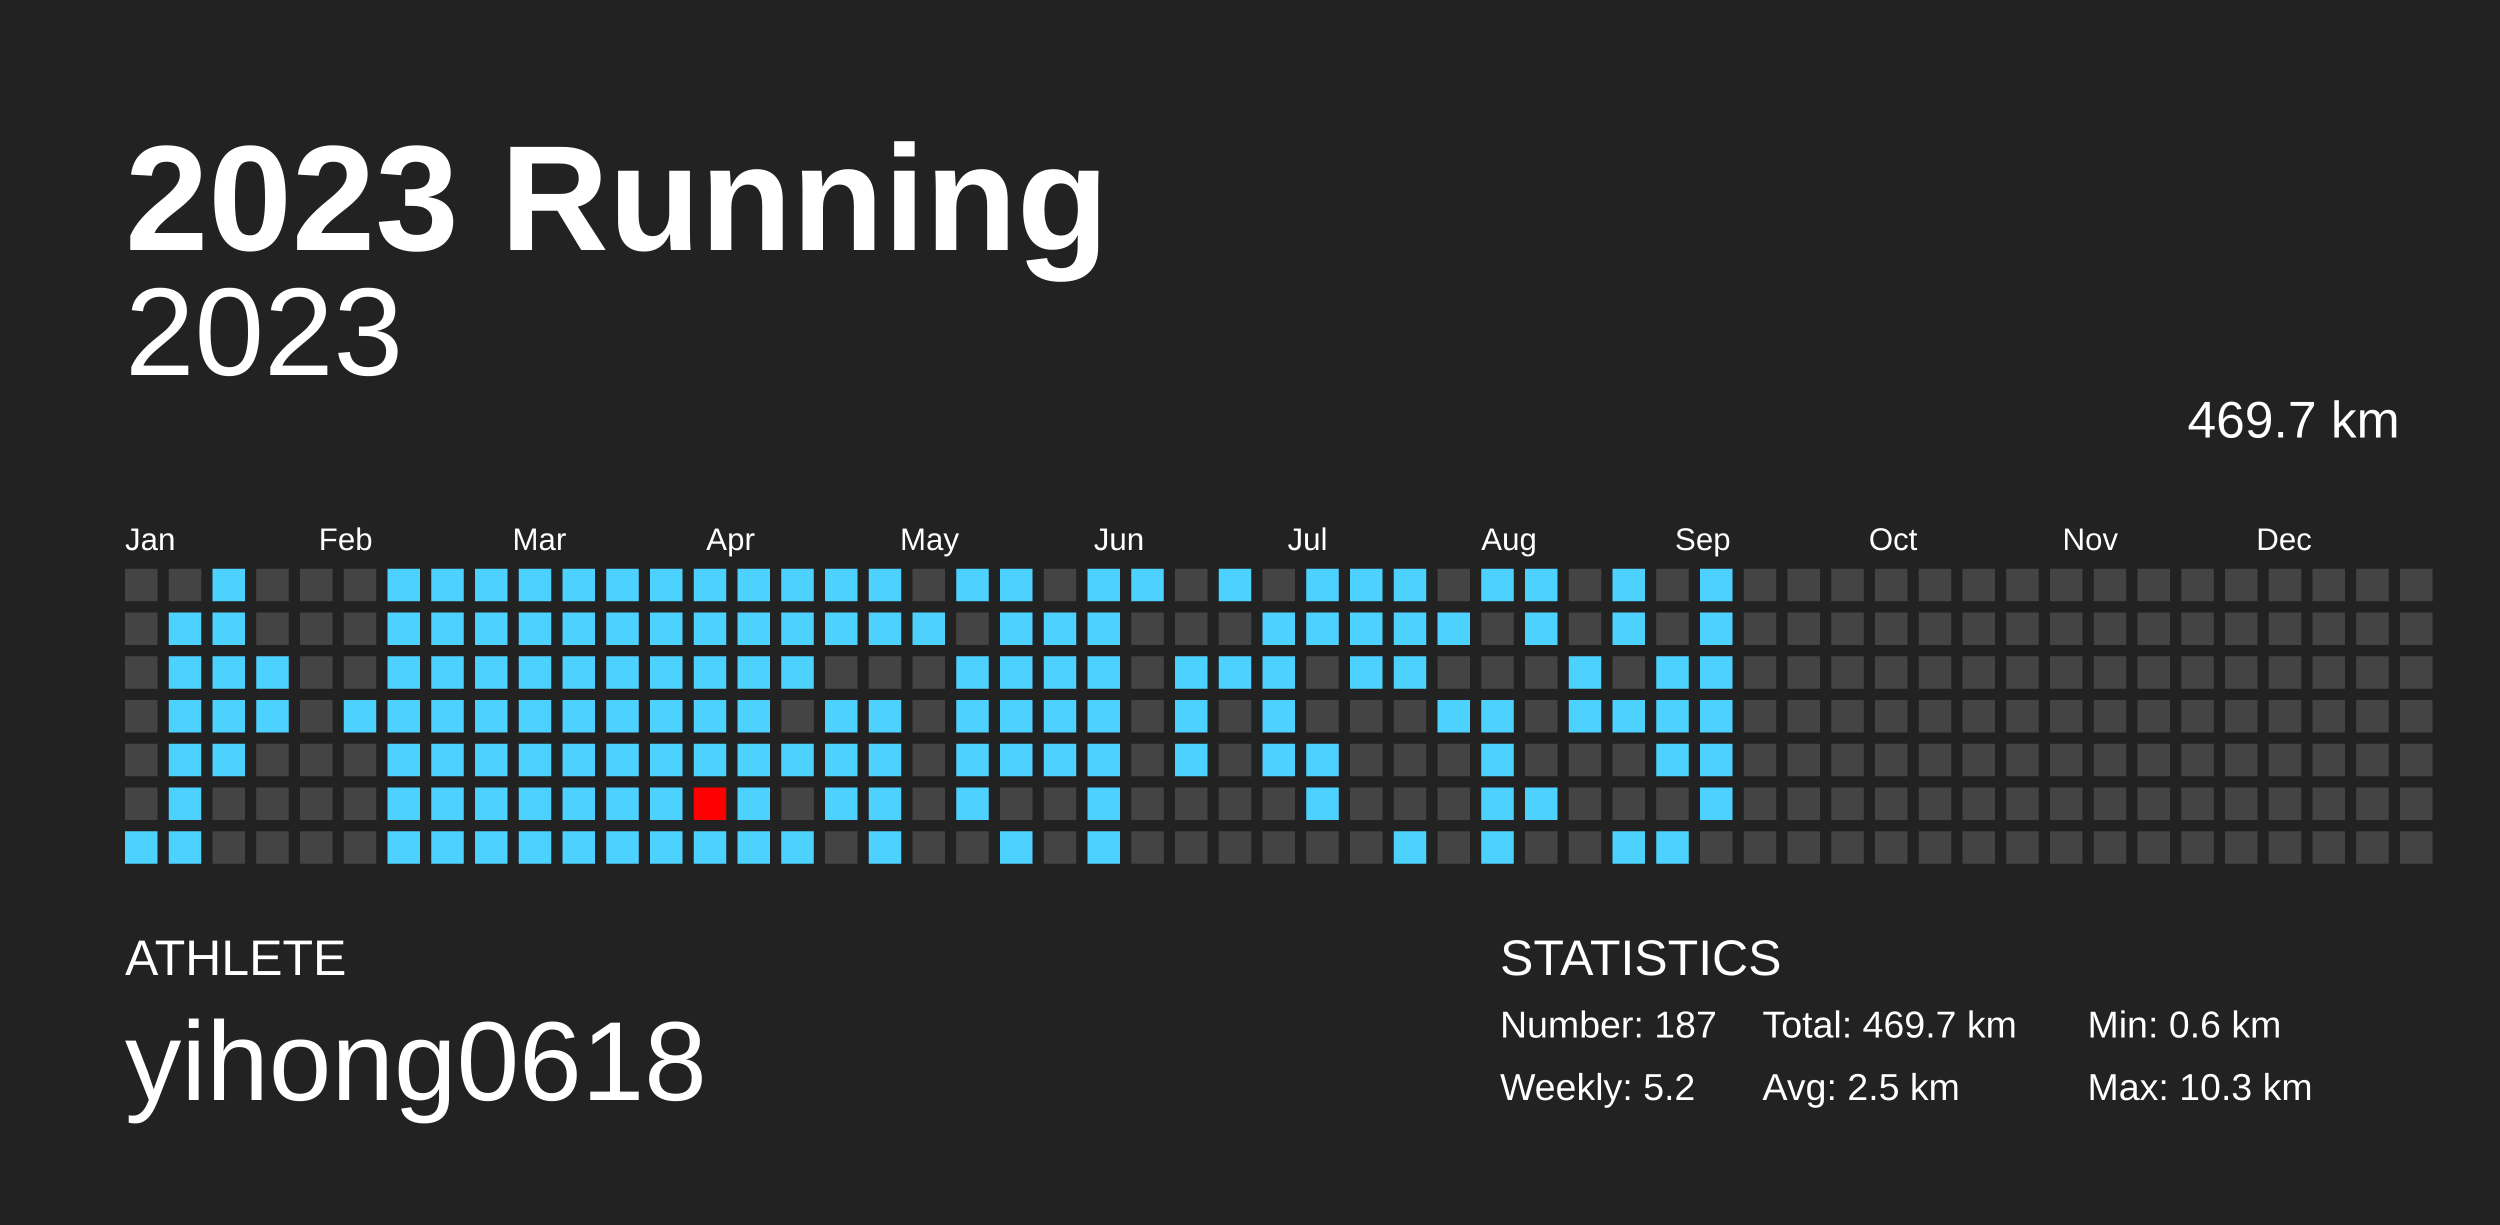
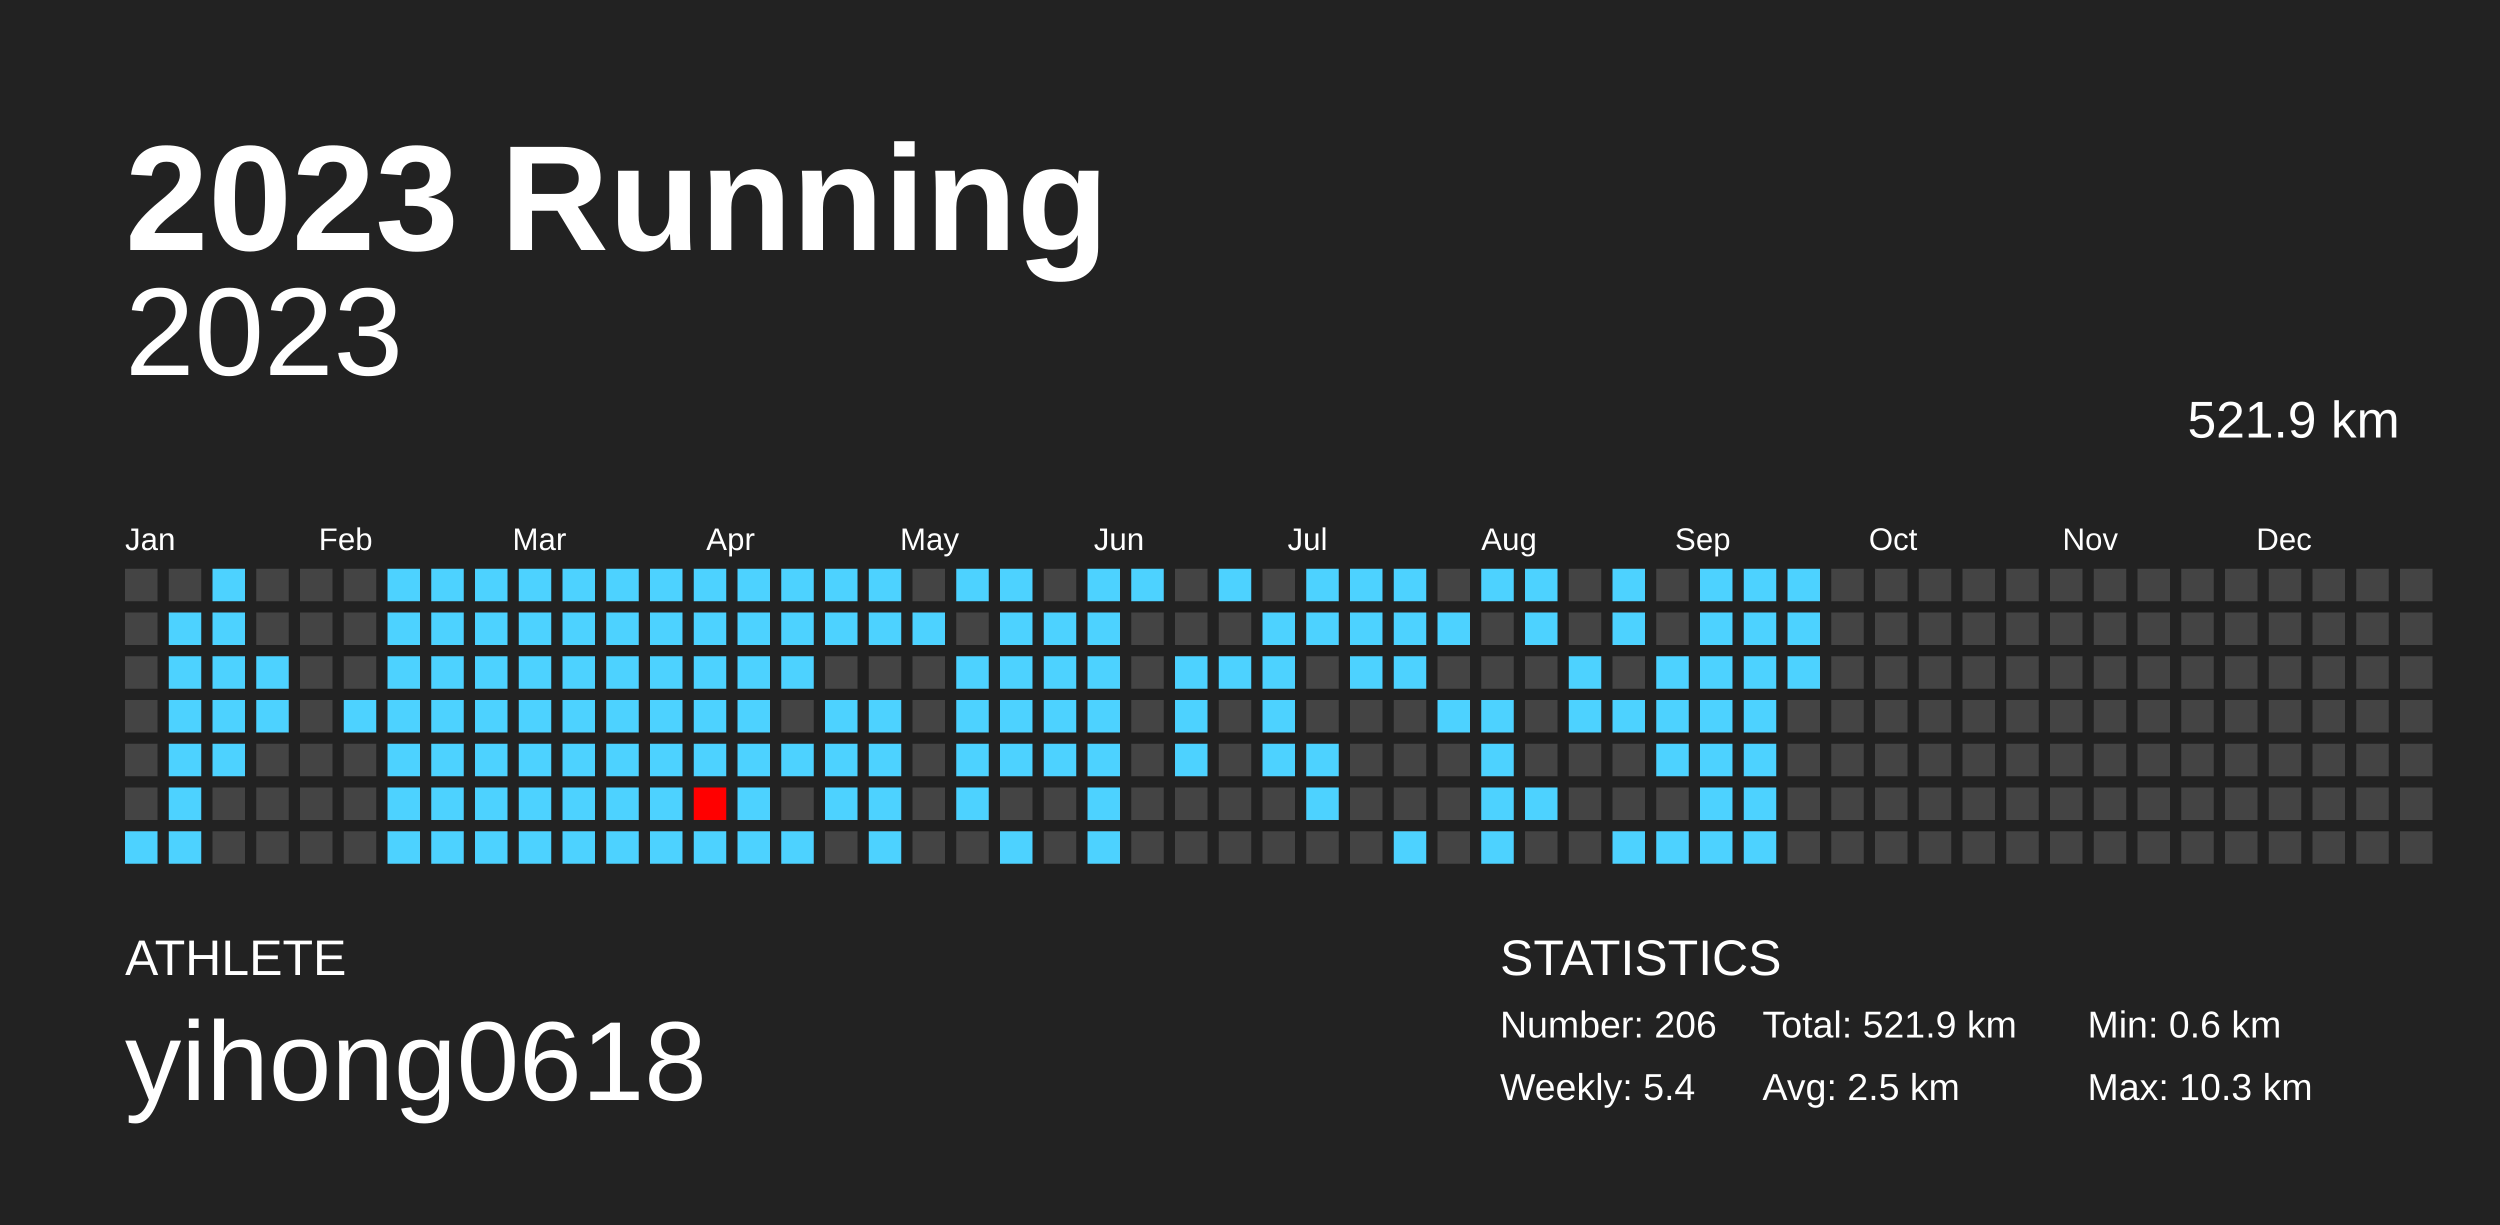
<svg xmlns="http://www.w3.org/2000/svg" baseProfile="full" height="98mm" version="1.1" viewBox="0,0,200,98" width="200mm">
  <defs />
  <rect fill="#222222" height="98" width="200" x="0" y="0" />
  <text fill="#FFFFFF" style="font-size:12px; font-family:Arial; font-weight:bold;" x="10" y="20">2023 Running</text>
  <text fill="#FFFFFF" style="font-size:4px; font-family:Arial" x="10" y="78">ATHLETE</text>
  <text fill="#FFFFFF" style="font-size:9px; font-family:Arial" x="10" y="88">yihong0618</text>
  <text fill="#FFFFFF" style="font-size:4px; font-family:Arial" x="120" y="78">STATISTICS</text>
-   <text fill="#FFFFFF" style="font-size:3px; font-family:Arial" x="120" y="83">Number: 187</text>
-   <text fill="#FFFFFF" style="font-size:3px; font-family:Arial" x="120" y="88">Weekly: 5.2</text>
-   <text fill="#FFFFFF" style="font-size:3px; font-family:Arial" x="141" y="83">Total: 469.7 km</text>
+   <text fill="#FFFFFF" style="font-size:3px; font-family:Arial" x="120" y="83">Number: 206</text>
+   <text fill="#FFFFFF" style="font-size:3px; font-family:Arial" x="120" y="88">Weekly: 5.4</text>
+   <text fill="#FFFFFF" style="font-size:3px; font-family:Arial" x="141" y="83">Total: 521.9 km</text>
  <text fill="#FFFFFF" style="font-size:3px; font-family:Arial" x="141" y="88">Avg: 2.5 km</text>
  <text fill="#FFFFFF" style="font-size:3px; font-family:Arial" x="167" y="83">Min: 0.6 km</text>
  <text fill="#FFFFFF" style="font-size:3px; font-family:Arial" x="167" y="88">Max: 10.3 km</text>
  <text alignment-baseline="hanging" fill="#FFFFFF" style="font-size:10.0px; font-family:Arial;" x="10" y="30">2023</text>
-   <text alignment-baseline="hanging" fill="#FFFFFF" style="font-size:4.125px; font-family:Arial;" x="175" y="35">469.7 km</text>
+   <text alignment-baseline="hanging" fill="#FFFFFF" style="font-size:4.125px; font-family:Arial;" x="175" y="35">521.9 km</text>
  <text fill="#FFFFFF" style="font-size:2.5px; font-family:Arial" x="10.0" y="44">Jan</text>
  <text fill="#FFFFFF" style="font-size:2.5px; font-family:Arial" x="25.5" y="44">Feb</text>
  <text fill="#FFFFFF" style="font-size:2.5px; font-family:Arial" x="41.0" y="44">Mar</text>
  <text fill="#FFFFFF" style="font-size:2.5px; font-family:Arial" x="56.5" y="44">Apr</text>
  <text fill="#FFFFFF" style="font-size:2.5px; font-family:Arial" x="72.0" y="44">May</text>
  <text fill="#FFFFFF" style="font-size:2.5px; font-family:Arial" x="87.5" y="44">Jun</text>
  <text fill="#FFFFFF" style="font-size:2.5px; font-family:Arial" x="103.0" y="44">Jul</text>
  <text fill="#FFFFFF" style="font-size:2.5px; font-family:Arial" x="118.5" y="44">Aug</text>
  <text fill="#FFFFFF" style="font-size:2.5px; font-family:Arial" x="134.0" y="44">Sep</text>
  <text fill="#FFFFFF" style="font-size:2.5px; font-family:Arial" x="149.5" y="44">Oct</text>
  <text fill="#FFFFFF" style="font-size:2.5px; font-family:Arial" x="165.0" y="44">Nov</text>
  <text fill="#FFFFFF" style="font-size:2.5px; font-family:Arial" x="180.5" y="44">Dec</text>
  <rect fill="#444444" height="2.6" width="2.6" x="10.0" y="45.5" />
  <rect fill="#444444" height="2.6" width="2.6" x="10.0" y="49.0" />
  <rect fill="#444444" height="2.6" width="2.6" x="10.0" y="52.5" />
  <rect fill="#444444" height="2.6" width="2.6" x="10.0" y="56.0" />
  <rect fill="#444444" height="2.6" width="2.6" x="10.0" y="59.5" />
  <rect fill="#444444" height="2.6" width="2.6" x="10.0" y="63.0" />
  <rect fill="#4dd2ff" height="2.6" width="2.6" x="10.0" y="66.5" />
  <rect fill="#444444" height="2.6" width="2.6" x="13.5" y="45.5" />
  <rect fill="#4dd2ff" height="2.6" width="2.6" x="13.5" y="49.0" />
  <rect fill="#4dd2ff" height="2.6" width="2.6" x="13.5" y="52.5" />
  <rect fill="#4dd2ff" height="2.6" width="2.6" x="13.5" y="56.0" />
  <rect fill="#4dd2ff" height="2.6" width="2.6" x="13.5" y="59.5" />
  <rect fill="#4dd2ff" height="2.6" width="2.6" x="13.5" y="63.0" />
  <rect fill="#4dd2ff" height="2.6" width="2.6" x="13.5" y="66.5" />
  <rect fill="#4dd2ff" height="2.6" width="2.6" x="17.0" y="45.5" />
  <rect fill="#4dd2ff" height="2.6" width="2.6" x="17.0" y="49.0" />
  <rect fill="#4dd2ff" height="2.6" width="2.6" x="17.0" y="52.5" />
  <rect fill="#4dd2ff" height="2.6" width="2.6" x="17.0" y="56.0" />
  <rect fill="#4dd2ff" height="2.6" width="2.6" x="17.0" y="59.5" />
  <rect fill="#444444" height="2.6" width="2.6" x="17.0" y="63.0" />
  <rect fill="#444444" height="2.6" width="2.6" x="17.0" y="66.5" />
  <rect fill="#444444" height="2.6" width="2.6" x="20.5" y="45.5" />
  <rect fill="#444444" height="2.6" width="2.6" x="20.5" y="49.0" />
  <rect fill="#4dd2ff" height="2.6" width="2.6" x="20.5" y="52.5" />
  <rect fill="#4dd2ff" height="2.6" width="2.6" x="20.5" y="56.0" />
  <rect fill="#444444" height="2.6" width="2.6" x="20.5" y="59.5" />
  <rect fill="#444444" height="2.6" width="2.6" x="20.5" y="63.0" />
  <rect fill="#444444" height="2.6" width="2.6" x="20.5" y="66.5" />
  <rect fill="#444444" height="2.6" width="2.6" x="24.0" y="45.5" />
  <rect fill="#444444" height="2.6" width="2.6" x="24.0" y="49.0" />
  <rect fill="#444444" height="2.6" width="2.6" x="24.0" y="52.5" />
  <rect fill="#444444" height="2.6" width="2.6" x="24.0" y="56.0" />
  <rect fill="#444444" height="2.6" width="2.6" x="24.0" y="59.5" />
  <rect fill="#444444" height="2.6" width="2.6" x="24.0" y="63.0" />
  <rect fill="#444444" height="2.6" width="2.6" x="24.0" y="66.5" />
  <rect fill="#444444" height="2.6" width="2.6" x="27.5" y="45.5" />
  <rect fill="#444444" height="2.6" width="2.6" x="27.5" y="49.0" />
  <rect fill="#444444" height="2.6" width="2.6" x="27.5" y="52.5" />
  <rect fill="#4dd2ff" height="2.6" width="2.6" x="27.5" y="56.0" />
  <rect fill="#444444" height="2.6" width="2.6" x="27.5" y="59.5" />
  <rect fill="#444444" height="2.6" width="2.6" x="27.5" y="63.0" />
  <rect fill="#444444" height="2.6" width="2.6" x="27.5" y="66.5" />
  <rect fill="#4dd2ff" height="2.6" width="2.6" x="31.0" y="45.5" />
  <rect fill="#4dd2ff" height="2.6" width="2.6" x="31.0" y="49.0" />
  <rect fill="#4dd2ff" height="2.6" width="2.6" x="31.0" y="52.5" />
  <rect fill="#4dd2ff" height="2.6" width="2.6" x="31.0" y="56.0" />
  <rect fill="#4dd2ff" height="2.6" width="2.6" x="31.0" y="59.5" />
  <rect fill="#4dd2ff" height="2.6" width="2.6" x="31.0" y="63.0" />
  <rect fill="#4dd2ff" height="2.6" width="2.6" x="31.0" y="66.5" />
  <rect fill="#4dd2ff" height="2.6" width="2.6" x="34.5" y="45.5" />
  <rect fill="#4dd2ff" height="2.6" width="2.6" x="34.5" y="49.0" />
  <rect fill="#4dd2ff" height="2.6" width="2.6" x="34.5" y="52.5" />
  <rect fill="#4dd2ff" height="2.6" width="2.6" x="34.5" y="56.0" />
  <rect fill="#4dd2ff" height="2.6" width="2.6" x="34.5" y="59.5" />
  <rect fill="#4dd2ff" height="2.6" width="2.6" x="34.5" y="63.0" />
  <rect fill="#4dd2ff" height="2.6" width="2.6" x="34.5" y="66.5" />
  <rect fill="#4dd2ff" height="2.6" width="2.6" x="38.0" y="45.5" />
  <rect fill="#4dd2ff" height="2.6" width="2.6" x="38.0" y="49.0" />
  <rect fill="#4dd2ff" height="2.6" width="2.6" x="38.0" y="52.5" />
  <rect fill="#4dd2ff" height="2.6" width="2.6" x="38.0" y="56.0" />
  <rect fill="#4dd2ff" height="2.6" width="2.6" x="38.0" y="59.5" />
  <rect fill="#4dd2ff" height="2.6" width="2.6" x="38.0" y="63.0" />
  <rect fill="#4dd2ff" height="2.6" width="2.6" x="38.0" y="66.5" />
  <rect fill="#4dd2ff" height="2.6" width="2.6" x="41.5" y="45.5" />
  <rect fill="#4dd2ff" height="2.6" width="2.6" x="41.5" y="49.0" />
  <rect fill="#4dd2ff" height="2.6" width="2.6" x="41.5" y="52.5" />
  <rect fill="#4dd2ff" height="2.6" width="2.6" x="41.5" y="56.0" />
  <rect fill="#4dd2ff" height="2.6" width="2.6" x="41.5" y="59.5" />
  <rect fill="#4dd2ff" height="2.6" width="2.6" x="41.5" y="63.0" />
  <rect fill="#4dd2ff" height="2.6" width="2.6" x="41.5" y="66.5" />
  <rect fill="#4dd2ff" height="2.6" width="2.6" x="45.0" y="45.5" />
  <rect fill="#4dd2ff" height="2.6" width="2.6" x="45.0" y="49.0" />
  <rect fill="#4dd2ff" height="2.6" width="2.6" x="45.0" y="52.5" />
  <rect fill="#4dd2ff" height="2.6" width="2.6" x="45.0" y="56.0" />
  <rect fill="#4dd2ff" height="2.6" width="2.6" x="45.0" y="59.5" />
  <rect fill="#4dd2ff" height="2.6" width="2.6" x="45.0" y="63.0" />
  <rect fill="#4dd2ff" height="2.6" width="2.6" x="45.0" y="66.5" />
  <rect fill="#4dd2ff" height="2.6" width="2.6" x="48.5" y="45.5" />
  <rect fill="#4dd2ff" height="2.6" width="2.6" x="48.5" y="49.0" />
  <rect fill="#4dd2ff" height="2.6" width="2.6" x="48.5" y="52.5" />
  <rect fill="#4dd2ff" height="2.6" width="2.6" x="48.5" y="56.0" />
  <rect fill="#4dd2ff" height="2.6" width="2.6" x="48.5" y="59.5" />
  <rect fill="#4dd2ff" height="2.6" width="2.6" x="48.5" y="63.0" />
  <rect fill="#4dd2ff" height="2.6" width="2.6" x="48.5" y="66.5" />
  <rect fill="#4dd2ff" height="2.6" width="2.6" x="52.0" y="45.5" />
  <rect fill="#4dd2ff" height="2.6" width="2.6" x="52.0" y="49.0" />
  <rect fill="#4dd2ff" height="2.6" width="2.6" x="52.0" y="52.5" />
  <rect fill="#4dd2ff" height="2.6" width="2.6" x="52.0" y="56.0" />
  <rect fill="#4dd2ff" height="2.6" width="2.6" x="52.0" y="59.5" />
  <rect fill="#4dd2ff" height="2.6" width="2.6" x="52.0" y="63.0" />
  <rect fill="#4dd2ff" height="2.6" width="2.6" x="52.0" y="66.5" />
  <rect fill="#4dd2ff" height="2.6" width="2.6" x="55.5" y="45.5" />
  <rect fill="#4dd2ff" height="2.6" width="2.6" x="55.5" y="49.0" />
  <rect fill="#4dd2ff" height="2.6" width="2.6" x="55.5" y="52.5" />
  <rect fill="#4dd2ff" height="2.6" width="2.6" x="55.5" y="56.0" />
  <rect fill="#4dd2ff" height="2.6" width="2.6" x="55.5" y="59.5" />
  <rect fill="#ff0000" height="2.6" width="2.6" x="55.5" y="63.0" />
  <rect fill="#4dd2ff" height="2.6" width="2.6" x="55.5" y="66.5" />
  <rect fill="#4dd2ff" height="2.6" width="2.6" x="59.0" y="45.5" />
  <rect fill="#4dd2ff" height="2.6" width="2.6" x="59.0" y="49.0" />
  <rect fill="#4dd2ff" height="2.6" width="2.6" x="59.0" y="52.5" />
  <rect fill="#4dd2ff" height="2.6" width="2.6" x="59.0" y="56.0" />
  <rect fill="#4dd2ff" height="2.6" width="2.6" x="59.0" y="59.5" />
  <rect fill="#4dd2ff" height="2.6" width="2.6" x="59.0" y="63.0" />
  <rect fill="#4dd2ff" height="2.6" width="2.6" x="59.0" y="66.5" />
  <rect fill="#4dd2ff" height="2.6" width="2.6" x="62.5" y="45.5" />
  <rect fill="#4dd2ff" height="2.6" width="2.6" x="62.5" y="49.0" />
  <rect fill="#4dd2ff" height="2.6" width="2.6" x="62.5" y="52.5" />
  <rect fill="#444444" height="2.6" width="2.6" x="62.5" y="56.0" />
  <rect fill="#4dd2ff" height="2.6" width="2.6" x="62.5" y="59.5" />
  <rect fill="#444444" height="2.6" width="2.6" x="62.5" y="63.0" />
  <rect fill="#4dd2ff" height="2.6" width="2.6" x="62.5" y="66.5" />
  <rect fill="#4dd2ff" height="2.6" width="2.6" x="66.0" y="45.5" />
  <rect fill="#4dd2ff" height="2.6" width="2.6" x="66.0" y="49.0" />
  <rect fill="#444444" height="2.6" width="2.6" x="66.0" y="52.5" />
  <rect fill="#4dd2ff" height="2.6" width="2.6" x="66.0" y="56.0" />
  <rect fill="#4dd2ff" height="2.6" width="2.6" x="66.0" y="59.5" />
  <rect fill="#4dd2ff" height="2.6" width="2.6" x="66.0" y="63.0" />
  <rect fill="#444444" height="2.6" width="2.6" x="66.0" y="66.5" />
  <rect fill="#4dd2ff" height="2.6" width="2.6" x="69.5" y="45.5" />
  <rect fill="#4dd2ff" height="2.6" width="2.6" x="69.5" y="49.0" />
  <rect fill="#444444" height="2.6" width="2.6" x="69.5" y="52.5" />
  <rect fill="#4dd2ff" height="2.6" width="2.6" x="69.5" y="56.0" />
  <rect fill="#4dd2ff" height="2.6" width="2.6" x="69.5" y="59.5" />
  <rect fill="#4dd2ff" height="2.6" width="2.6" x="69.5" y="63.0" />
  <rect fill="#4dd2ff" height="2.6" width="2.6" x="69.5" y="66.5" />
  <rect fill="#444444" height="2.6" width="2.6" x="73.0" y="45.5" />
  <rect fill="#4dd2ff" height="2.6" width="2.6" x="73.0" y="49.0" />
  <rect fill="#444444" height="2.6" width="2.6" x="73.0" y="52.5" />
  <rect fill="#444444" height="2.6" width="2.6" x="73.0" y="56.0" />
  <rect fill="#444444" height="2.6" width="2.6" x="73.0" y="59.5" />
  <rect fill="#444444" height="2.6" width="2.6" x="73.0" y="63.0" />
  <rect fill="#444444" height="2.6" width="2.6" x="73.0" y="66.5" />
  <rect fill="#4dd2ff" height="2.6" width="2.6" x="76.5" y="45.5" />
  <rect fill="#444444" height="2.6" width="2.6" x="76.5" y="49.0" />
  <rect fill="#4dd2ff" height="2.6" width="2.6" x="76.5" y="52.5" />
  <rect fill="#4dd2ff" height="2.6" width="2.6" x="76.5" y="56.0" />
  <rect fill="#4dd2ff" height="2.6" width="2.6" x="76.5" y="59.5" />
  <rect fill="#4dd2ff" height="2.6" width="2.6" x="76.5" y="63.0" />
  <rect fill="#444444" height="2.6" width="2.6" x="76.5" y="66.5" />
  <rect fill="#4dd2ff" height="2.6" width="2.6" x="80.0" y="45.5" />
  <rect fill="#4dd2ff" height="2.6" width="2.6" x="80.0" y="49.0" />
  <rect fill="#4dd2ff" height="2.6" width="2.6" x="80.0" y="52.5" />
  <rect fill="#4dd2ff" height="2.6" width="2.6" x="80.0" y="56.0" />
  <rect fill="#4dd2ff" height="2.6" width="2.6" x="80.0" y="59.5" />
  <rect fill="#444444" height="2.6" width="2.6" x="80.0" y="63.0" />
  <rect fill="#4dd2ff" height="2.6" width="2.6" x="80.0" y="66.5" />
  <rect fill="#444444" height="2.6" width="2.6" x="83.5" y="45.5" />
  <rect fill="#4dd2ff" height="2.6" width="2.6" x="83.5" y="49.0" />
  <rect fill="#4dd2ff" height="2.6" width="2.6" x="83.5" y="52.5" />
  <rect fill="#4dd2ff" height="2.6" width="2.6" x="83.5" y="56.0" />
  <rect fill="#4dd2ff" height="2.6" width="2.6" x="83.5" y="59.5" />
  <rect fill="#444444" height="2.6" width="2.6" x="83.5" y="63.0" />
  <rect fill="#444444" height="2.6" width="2.6" x="83.5" y="66.5" />
  <rect fill="#4dd2ff" height="2.6" width="2.6" x="87.0" y="45.5" />
  <rect fill="#4dd2ff" height="2.6" width="2.6" x="87.0" y="49.0" />
  <rect fill="#4dd2ff" height="2.6" width="2.6" x="87.0" y="52.5" />
  <rect fill="#4dd2ff" height="2.6" width="2.6" x="87.0" y="56.0" />
  <rect fill="#4dd2ff" height="2.6" width="2.6" x="87.0" y="59.5" />
  <rect fill="#4dd2ff" height="2.6" width="2.6" x="87.0" y="63.0" />
  <rect fill="#4dd2ff" height="2.6" width="2.6" x="87.0" y="66.5" />
  <rect fill="#4dd2ff" height="2.6" width="2.6" x="90.5" y="45.5" />
  <rect fill="#444444" height="2.6" width="2.6" x="90.5" y="49.0" />
  <rect fill="#444444" height="2.6" width="2.6" x="90.5" y="52.5" />
  <rect fill="#444444" height="2.6" width="2.6" x="90.5" y="56.0" />
  <rect fill="#444444" height="2.6" width="2.6" x="90.5" y="59.5" />
  <rect fill="#444444" height="2.6" width="2.6" x="90.5" y="63.0" />
  <rect fill="#444444" height="2.6" width="2.6" x="90.5" y="66.5" />
  <rect fill="#444444" height="2.6" width="2.6" x="94.0" y="45.5" />
  <rect fill="#444444" height="2.6" width="2.6" x="94.0" y="49.0" />
  <rect fill="#4dd2ff" height="2.6" width="2.6" x="94.0" y="52.5" />
  <rect fill="#4dd2ff" height="2.6" width="2.6" x="94.0" y="56.0" />
  <rect fill="#4dd2ff" height="2.6" width="2.6" x="94.0" y="59.5" />
  <rect fill="#444444" height="2.6" width="2.6" x="94.0" y="63.0" />
  <rect fill="#444444" height="2.6" width="2.6" x="94.0" y="66.5" />
  <rect fill="#4dd2ff" height="2.6" width="2.6" x="97.5" y="45.5" />
  <rect fill="#444444" height="2.6" width="2.6" x="97.5" y="49.0" />
  <rect fill="#4dd2ff" height="2.6" width="2.6" x="97.5" y="52.5" />
  <rect fill="#444444" height="2.6" width="2.6" x="97.5" y="56.0" />
  <rect fill="#444444" height="2.6" width="2.6" x="97.5" y="59.5" />
  <rect fill="#444444" height="2.6" width="2.6" x="97.5" y="63.0" />
  <rect fill="#444444" height="2.6" width="2.6" x="97.5" y="66.5" />
  <rect fill="#444444" height="2.6" width="2.6" x="101.0" y="45.5" />
  <rect fill="#4dd2ff" height="2.6" width="2.6" x="101.0" y="49.0" />
  <rect fill="#4dd2ff" height="2.6" width="2.6" x="101.0" y="52.5" />
  <rect fill="#4dd2ff" height="2.6" width="2.6" x="101.0" y="56.0" />
  <rect fill="#4dd2ff" height="2.6" width="2.6" x="101.0" y="59.5" />
  <rect fill="#444444" height="2.6" width="2.6" x="101.0" y="63.0" />
  <rect fill="#444444" height="2.6" width="2.6" x="101.0" y="66.5" />
  <rect fill="#4dd2ff" height="2.6" width="2.6" x="104.5" y="45.5" />
  <rect fill="#4dd2ff" height="2.6" width="2.6" x="104.5" y="49.0" />
  <rect fill="#444444" height="2.6" width="2.6" x="104.5" y="52.5" />
  <rect fill="#444444" height="2.6" width="2.6" x="104.5" y="56.0" />
  <rect fill="#4dd2ff" height="2.6" width="2.6" x="104.5" y="59.5" />
  <rect fill="#4dd2ff" height="2.6" width="2.6" x="104.5" y="63.0" />
  <rect fill="#444444" height="2.6" width="2.6" x="104.5" y="66.5" />
  <rect fill="#4dd2ff" height="2.6" width="2.6" x="108.0" y="45.5" />
  <rect fill="#4dd2ff" height="2.6" width="2.6" x="108.0" y="49.0" />
  <rect fill="#4dd2ff" height="2.6" width="2.6" x="108.0" y="52.5" />
  <rect fill="#444444" height="2.6" width="2.6" x="108.0" y="56.0" />
  <rect fill="#444444" height="2.6" width="2.6" x="108.0" y="59.5" />
  <rect fill="#444444" height="2.6" width="2.6" x="108.0" y="63.0" />
  <rect fill="#444444" height="2.6" width="2.6" x="108.0" y="66.5" />
  <rect fill="#4dd2ff" height="2.6" width="2.6" x="111.5" y="45.5" />
  <rect fill="#4dd2ff" height="2.6" width="2.6" x="111.5" y="49.0" />
  <rect fill="#4dd2ff" height="2.6" width="2.6" x="111.5" y="52.5" />
  <rect fill="#444444" height="2.6" width="2.6" x="111.5" y="56.0" />
  <rect fill="#444444" height="2.6" width="2.6" x="111.5" y="59.5" />
  <rect fill="#444444" height="2.6" width="2.6" x="111.5" y="63.0" />
  <rect fill="#4dd2ff" height="2.6" width="2.6" x="111.5" y="66.5" />
  <rect fill="#444444" height="2.6" width="2.6" x="115.0" y="45.5" />
  <rect fill="#4dd2ff" height="2.6" width="2.6" x="115.0" y="49.0" />
  <rect fill="#444444" height="2.6" width="2.6" x="115.0" y="52.5" />
  <rect fill="#4dd2ff" height="2.6" width="2.6" x="115.0" y="56.0" />
  <rect fill="#444444" height="2.6" width="2.6" x="115.0" y="59.5" />
  <rect fill="#444444" height="2.6" width="2.6" x="115.0" y="63.0" />
  <rect fill="#444444" height="2.6" width="2.6" x="115.0" y="66.5" />
  <rect fill="#4dd2ff" height="2.6" width="2.6" x="118.5" y="45.5" />
  <rect fill="#444444" height="2.6" width="2.6" x="118.5" y="49.0" />
  <rect fill="#444444" height="2.6" width="2.6" x="118.5" y="52.5" />
  <rect fill="#4dd2ff" height="2.6" width="2.6" x="118.5" y="56.0" />
  <rect fill="#4dd2ff" height="2.6" width="2.6" x="118.5" y="59.5" />
  <rect fill="#4dd2ff" height="2.6" width="2.6" x="118.5" y="63.0" />
  <rect fill="#4dd2ff" height="2.6" width="2.6" x="118.5" y="66.5" />
  <rect fill="#4dd2ff" height="2.6" width="2.6" x="122.0" y="45.5" />
  <rect fill="#4dd2ff" height="2.6" width="2.6" x="122.0" y="49.0" />
  <rect fill="#444444" height="2.6" width="2.6" x="122.0" y="52.5" />
  <rect fill="#444444" height="2.6" width="2.6" x="122.0" y="56.0" />
  <rect fill="#444444" height="2.6" width="2.6" x="122.0" y="59.5" />
  <rect fill="#4dd2ff" height="2.6" width="2.6" x="122.0" y="63.0" />
  <rect fill="#444444" height="2.6" width="2.6" x="122.0" y="66.5" />
  <rect fill="#444444" height="2.6" width="2.6" x="125.5" y="45.5" />
  <rect fill="#444444" height="2.6" width="2.6" x="125.5" y="49.0" />
  <rect fill="#4dd2ff" height="2.6" width="2.6" x="125.5" y="52.5" />
  <rect fill="#4dd2ff" height="2.6" width="2.6" x="125.5" y="56.0" />
  <rect fill="#444444" height="2.6" width="2.6" x="125.5" y="59.5" />
  <rect fill="#444444" height="2.6" width="2.6" x="125.5" y="63.0" />
  <rect fill="#444444" height="2.6" width="2.6" x="125.5" y="66.5" />
  <rect fill="#4dd2ff" height="2.6" width="2.6" x="129.0" y="45.5" />
  <rect fill="#4dd2ff" height="2.6" width="2.6" x="129.0" y="49.0" />
  <rect fill="#444444" height="2.6" width="2.6" x="129.0" y="52.5" />
  <rect fill="#4dd2ff" height="2.6" width="2.6" x="129.0" y="56.0" />
  <rect fill="#444444" height="2.6" width="2.6" x="129.0" y="59.5" />
  <rect fill="#444444" height="2.6" width="2.6" x="129.0" y="63.0" />
  <rect fill="#4dd2ff" height="2.6" width="2.6" x="129.0" y="66.5" />
  <rect fill="#444444" height="2.6" width="2.6" x="132.5" y="45.5" />
  <rect fill="#444444" height="2.6" width="2.6" x="132.5" y="49.0" />
  <rect fill="#4dd2ff" height="2.6" width="2.6" x="132.5" y="52.5" />
  <rect fill="#4dd2ff" height="2.6" width="2.6" x="132.5" y="56.0" />
  <rect fill="#4dd2ff" height="2.6" width="2.6" x="132.5" y="59.5" />
  <rect fill="#444444" height="2.6" width="2.6" x="132.5" y="63.0" />
  <rect fill="#4dd2ff" height="2.6" width="2.6" x="132.5" y="66.5" />
  <rect fill="#4dd2ff" height="2.6" width="2.6" x="136.0" y="45.5" />
  <rect fill="#4dd2ff" height="2.6" width="2.6" x="136.0" y="49.0" />
  <rect fill="#4dd2ff" height="2.6" width="2.6" x="136.0" y="52.5" />
  <rect fill="#4dd2ff" height="2.6" width="2.6" x="136.0" y="56.0" />
  <rect fill="#4dd2ff" height="2.6" width="2.6" x="136.0" y="59.5" />
  <rect fill="#4dd2ff" height="2.6" width="2.6" x="136.0" y="63.0" />
-   <rect fill="#444444" height="2.6" width="2.6" x="136.0" y="66.5" />
-   <rect fill="#444444" height="2.6" width="2.6" x="139.5" y="45.5" />
-   <rect fill="#444444" height="2.6" width="2.6" x="139.5" y="49.0" />
-   <rect fill="#444444" height="2.6" width="2.6" x="139.5" y="52.5" />
-   <rect fill="#444444" height="2.6" width="2.6" x="139.5" y="56.0" />
-   <rect fill="#444444" height="2.6" width="2.6" x="139.5" y="59.5" />
-   <rect fill="#444444" height="2.6" width="2.6" x="139.5" y="63.0" />
-   <rect fill="#444444" height="2.6" width="2.6" x="139.5" y="66.5" />
-   <rect fill="#444444" height="2.6" width="2.6" x="143.0" y="45.5" />
-   <rect fill="#444444" height="2.6" width="2.6" x="143.0" y="49.0" />
-   <rect fill="#444444" height="2.6" width="2.6" x="143.0" y="52.5" />
+   <rect fill="#4dd2ff" height="2.6" width="2.6" x="136.0" y="66.5" />
+   <rect fill="#4dd2ff" height="2.6" width="2.6" x="139.5" y="45.5" />
+   <rect fill="#4dd2ff" height="2.6" width="2.6" x="139.5" y="49.0" />
+   <rect fill="#4dd2ff" height="2.6" width="2.6" x="139.5" y="52.5" />
+   <rect fill="#4dd2ff" height="2.6" width="2.6" x="139.5" y="56.0" />
+   <rect fill="#4dd2ff" height="2.6" width="2.6" x="139.5" y="59.5" />
+   <rect fill="#4dd2ff" height="2.6" width="2.6" x="139.5" y="63.0" />
+   <rect fill="#4dd2ff" height="2.6" width="2.6" x="139.5" y="66.5" />
+   <rect fill="#4dd2ff" height="2.6" width="2.6" x="143.0" y="45.5" />
+   <rect fill="#4dd2ff" height="2.6" width="2.6" x="143.0" y="49.0" />
+   <rect fill="#4dd2ff" height="2.6" width="2.6" x="143.0" y="52.5" />
  <rect fill="#444444" height="2.6" width="2.6" x="143.0" y="56.0" />
  <rect fill="#444444" height="2.6" width="2.6" x="143.0" y="59.5" />
  <rect fill="#444444" height="2.6" width="2.6" x="143.0" y="63.0" />
  <rect fill="#444444" height="2.6" width="2.6" x="143.0" y="66.5" />
  <rect fill="#444444" height="2.6" width="2.6" x="146.5" y="45.5" />
  <rect fill="#444444" height="2.6" width="2.6" x="146.5" y="49.0" />
  <rect fill="#444444" height="2.6" width="2.6" x="146.5" y="52.5" />
  <rect fill="#444444" height="2.6" width="2.6" x="146.5" y="56.0" />
  <rect fill="#444444" height="2.6" width="2.6" x="146.5" y="59.5" />
  <rect fill="#444444" height="2.6" width="2.6" x="146.5" y="63.0" />
  <rect fill="#444444" height="2.6" width="2.6" x="146.5" y="66.5" />
  <rect fill="#444444" height="2.6" width="2.6" x="150.0" y="45.5" />
  <rect fill="#444444" height="2.6" width="2.6" x="150.0" y="49.0" />
  <rect fill="#444444" height="2.6" width="2.6" x="150.0" y="52.5" />
  <rect fill="#444444" height="2.6" width="2.6" x="150.0" y="56.0" />
  <rect fill="#444444" height="2.6" width="2.6" x="150.0" y="59.5" />
  <rect fill="#444444" height="2.6" width="2.6" x="150.0" y="63.0" />
  <rect fill="#444444" height="2.6" width="2.6" x="150.0" y="66.5" />
  <rect fill="#444444" height="2.6" width="2.6" x="153.5" y="45.5" />
  <rect fill="#444444" height="2.6" width="2.6" x="153.5" y="49.0" />
  <rect fill="#444444" height="2.6" width="2.6" x="153.5" y="52.5" />
  <rect fill="#444444" height="2.6" width="2.6" x="153.5" y="56.0" />
  <rect fill="#444444" height="2.6" width="2.6" x="153.5" y="59.5" />
  <rect fill="#444444" height="2.6" width="2.6" x="153.5" y="63.0" />
  <rect fill="#444444" height="2.6" width="2.6" x="153.5" y="66.5" />
  <rect fill="#444444" height="2.6" width="2.6" x="157.0" y="45.5" />
  <rect fill="#444444" height="2.6" width="2.6" x="157.0" y="49.0" />
  <rect fill="#444444" height="2.6" width="2.6" x="157.0" y="52.5" />
  <rect fill="#444444" height="2.6" width="2.6" x="157.0" y="56.0" />
  <rect fill="#444444" height="2.6" width="2.6" x="157.0" y="59.5" />
  <rect fill="#444444" height="2.6" width="2.6" x="157.0" y="63.0" />
  <rect fill="#444444" height="2.6" width="2.6" x="157.0" y="66.5" />
  <rect fill="#444444" height="2.6" width="2.6" x="160.5" y="45.5" />
  <rect fill="#444444" height="2.6" width="2.6" x="160.5" y="49.0" />
  <rect fill="#444444" height="2.6" width="2.6" x="160.5" y="52.5" />
  <rect fill="#444444" height="2.6" width="2.6" x="160.5" y="56.0" />
  <rect fill="#444444" height="2.6" width="2.6" x="160.5" y="59.5" />
  <rect fill="#444444" height="2.6" width="2.6" x="160.5" y="63.0" />
  <rect fill="#444444" height="2.6" width="2.6" x="160.5" y="66.5" />
  <rect fill="#444444" height="2.6" width="2.6" x="164.0" y="45.5" />
  <rect fill="#444444" height="2.6" width="2.6" x="164.0" y="49.0" />
  <rect fill="#444444" height="2.6" width="2.6" x="164.0" y="52.5" />
  <rect fill="#444444" height="2.6" width="2.6" x="164.0" y="56.0" />
  <rect fill="#444444" height="2.6" width="2.6" x="164.0" y="59.5" />
  <rect fill="#444444" height="2.6" width="2.6" x="164.0" y="63.0" />
  <rect fill="#444444" height="2.6" width="2.6" x="164.0" y="66.5" />
  <rect fill="#444444" height="2.6" width="2.6" x="167.5" y="45.5" />
  <rect fill="#444444" height="2.6" width="2.6" x="167.5" y="49.0" />
  <rect fill="#444444" height="2.6" width="2.6" x="167.5" y="52.5" />
  <rect fill="#444444" height="2.6" width="2.6" x="167.5" y="56.0" />
  <rect fill="#444444" height="2.6" width="2.6" x="167.5" y="59.5" />
  <rect fill="#444444" height="2.6" width="2.6" x="167.5" y="63.0" />
  <rect fill="#444444" height="2.6" width="2.6" x="167.5" y="66.5" />
  <rect fill="#444444" height="2.6" width="2.6" x="171.0" y="45.5" />
  <rect fill="#444444" height="2.6" width="2.6" x="171.0" y="49.0" />
  <rect fill="#444444" height="2.6" width="2.6" x="171.0" y="52.5" />
  <rect fill="#444444" height="2.6" width="2.6" x="171.0" y="56.0" />
  <rect fill="#444444" height="2.6" width="2.6" x="171.0" y="59.5" />
  <rect fill="#444444" height="2.6" width="2.6" x="171.0" y="63.0" />
  <rect fill="#444444" height="2.6" width="2.6" x="171.0" y="66.5" />
  <rect fill="#444444" height="2.6" width="2.6" x="174.5" y="45.5" />
  <rect fill="#444444" height="2.6" width="2.6" x="174.5" y="49.0" />
  <rect fill="#444444" height="2.6" width="2.6" x="174.5" y="52.5" />
  <rect fill="#444444" height="2.6" width="2.6" x="174.5" y="56.0" />
  <rect fill="#444444" height="2.6" width="2.6" x="174.5" y="59.5" />
  <rect fill="#444444" height="2.6" width="2.6" x="174.5" y="63.0" />
  <rect fill="#444444" height="2.6" width="2.6" x="174.5" y="66.5" />
  <rect fill="#444444" height="2.6" width="2.6" x="178.0" y="45.5" />
  <rect fill="#444444" height="2.6" width="2.6" x="178.0" y="49.0" />
  <rect fill="#444444" height="2.6" width="2.6" x="178.0" y="52.5" />
  <rect fill="#444444" height="2.6" width="2.6" x="178.0" y="56.0" />
  <rect fill="#444444" height="2.6" width="2.6" x="178.0" y="59.5" />
  <rect fill="#444444" height="2.6" width="2.6" x="178.0" y="63.0" />
  <rect fill="#444444" height="2.6" width="2.6" x="178.0" y="66.5" />
  <rect fill="#444444" height="2.6" width="2.6" x="181.5" y="45.5" />
  <rect fill="#444444" height="2.6" width="2.6" x="181.5" y="49.0" />
  <rect fill="#444444" height="2.6" width="2.6" x="181.5" y="52.5" />
  <rect fill="#444444" height="2.6" width="2.6" x="181.5" y="56.0" />
  <rect fill="#444444" height="2.6" width="2.6" x="181.5" y="59.5" />
  <rect fill="#444444" height="2.6" width="2.6" x="181.5" y="63.0" />
  <rect fill="#444444" height="2.6" width="2.6" x="181.5" y="66.5" />
  <rect fill="#444444" height="2.6" width="2.6" x="185.0" y="45.5" />
  <rect fill="#444444" height="2.6" width="2.6" x="185.0" y="49.0" />
  <rect fill="#444444" height="2.6" width="2.6" x="185.0" y="52.5" />
  <rect fill="#444444" height="2.6" width="2.6" x="185.0" y="56.0" />
  <rect fill="#444444" height="2.6" width="2.6" x="185.0" y="59.5" />
  <rect fill="#444444" height="2.6" width="2.6" x="185.0" y="63.0" />
  <rect fill="#444444" height="2.6" width="2.6" x="185.0" y="66.5" />
  <rect fill="#444444" height="2.6" width="2.6" x="188.5" y="45.5" />
  <rect fill="#444444" height="2.6" width="2.6" x="188.5" y="49.0" />
  <rect fill="#444444" height="2.6" width="2.6" x="188.5" y="52.5" />
  <rect fill="#444444" height="2.6" width="2.6" x="188.5" y="56.0" />
  <rect fill="#444444" height="2.6" width="2.6" x="188.5" y="59.5" />
  <rect fill="#444444" height="2.6" width="2.6" x="188.5" y="63.0" />
  <rect fill="#444444" height="2.6" width="2.6" x="188.5" y="66.5" />
  <rect fill="#444444" height="2.6" width="2.6" x="192.0" y="45.5" />
  <rect fill="#444444" height="2.6" width="2.6" x="192.0" y="49.0" />
  <rect fill="#444444" height="2.6" width="2.6" x="192.0" y="52.5" />
  <rect fill="#444444" height="2.6" width="2.6" x="192.0" y="56.0" />
  <rect fill="#444444" height="2.6" width="2.6" x="192.0" y="59.5" />
  <rect fill="#444444" height="2.6" width="2.6" x="192.0" y="63.0" />
  <rect fill="#444444" height="2.6" width="2.6" x="192.0" y="66.5" />
</svg>
